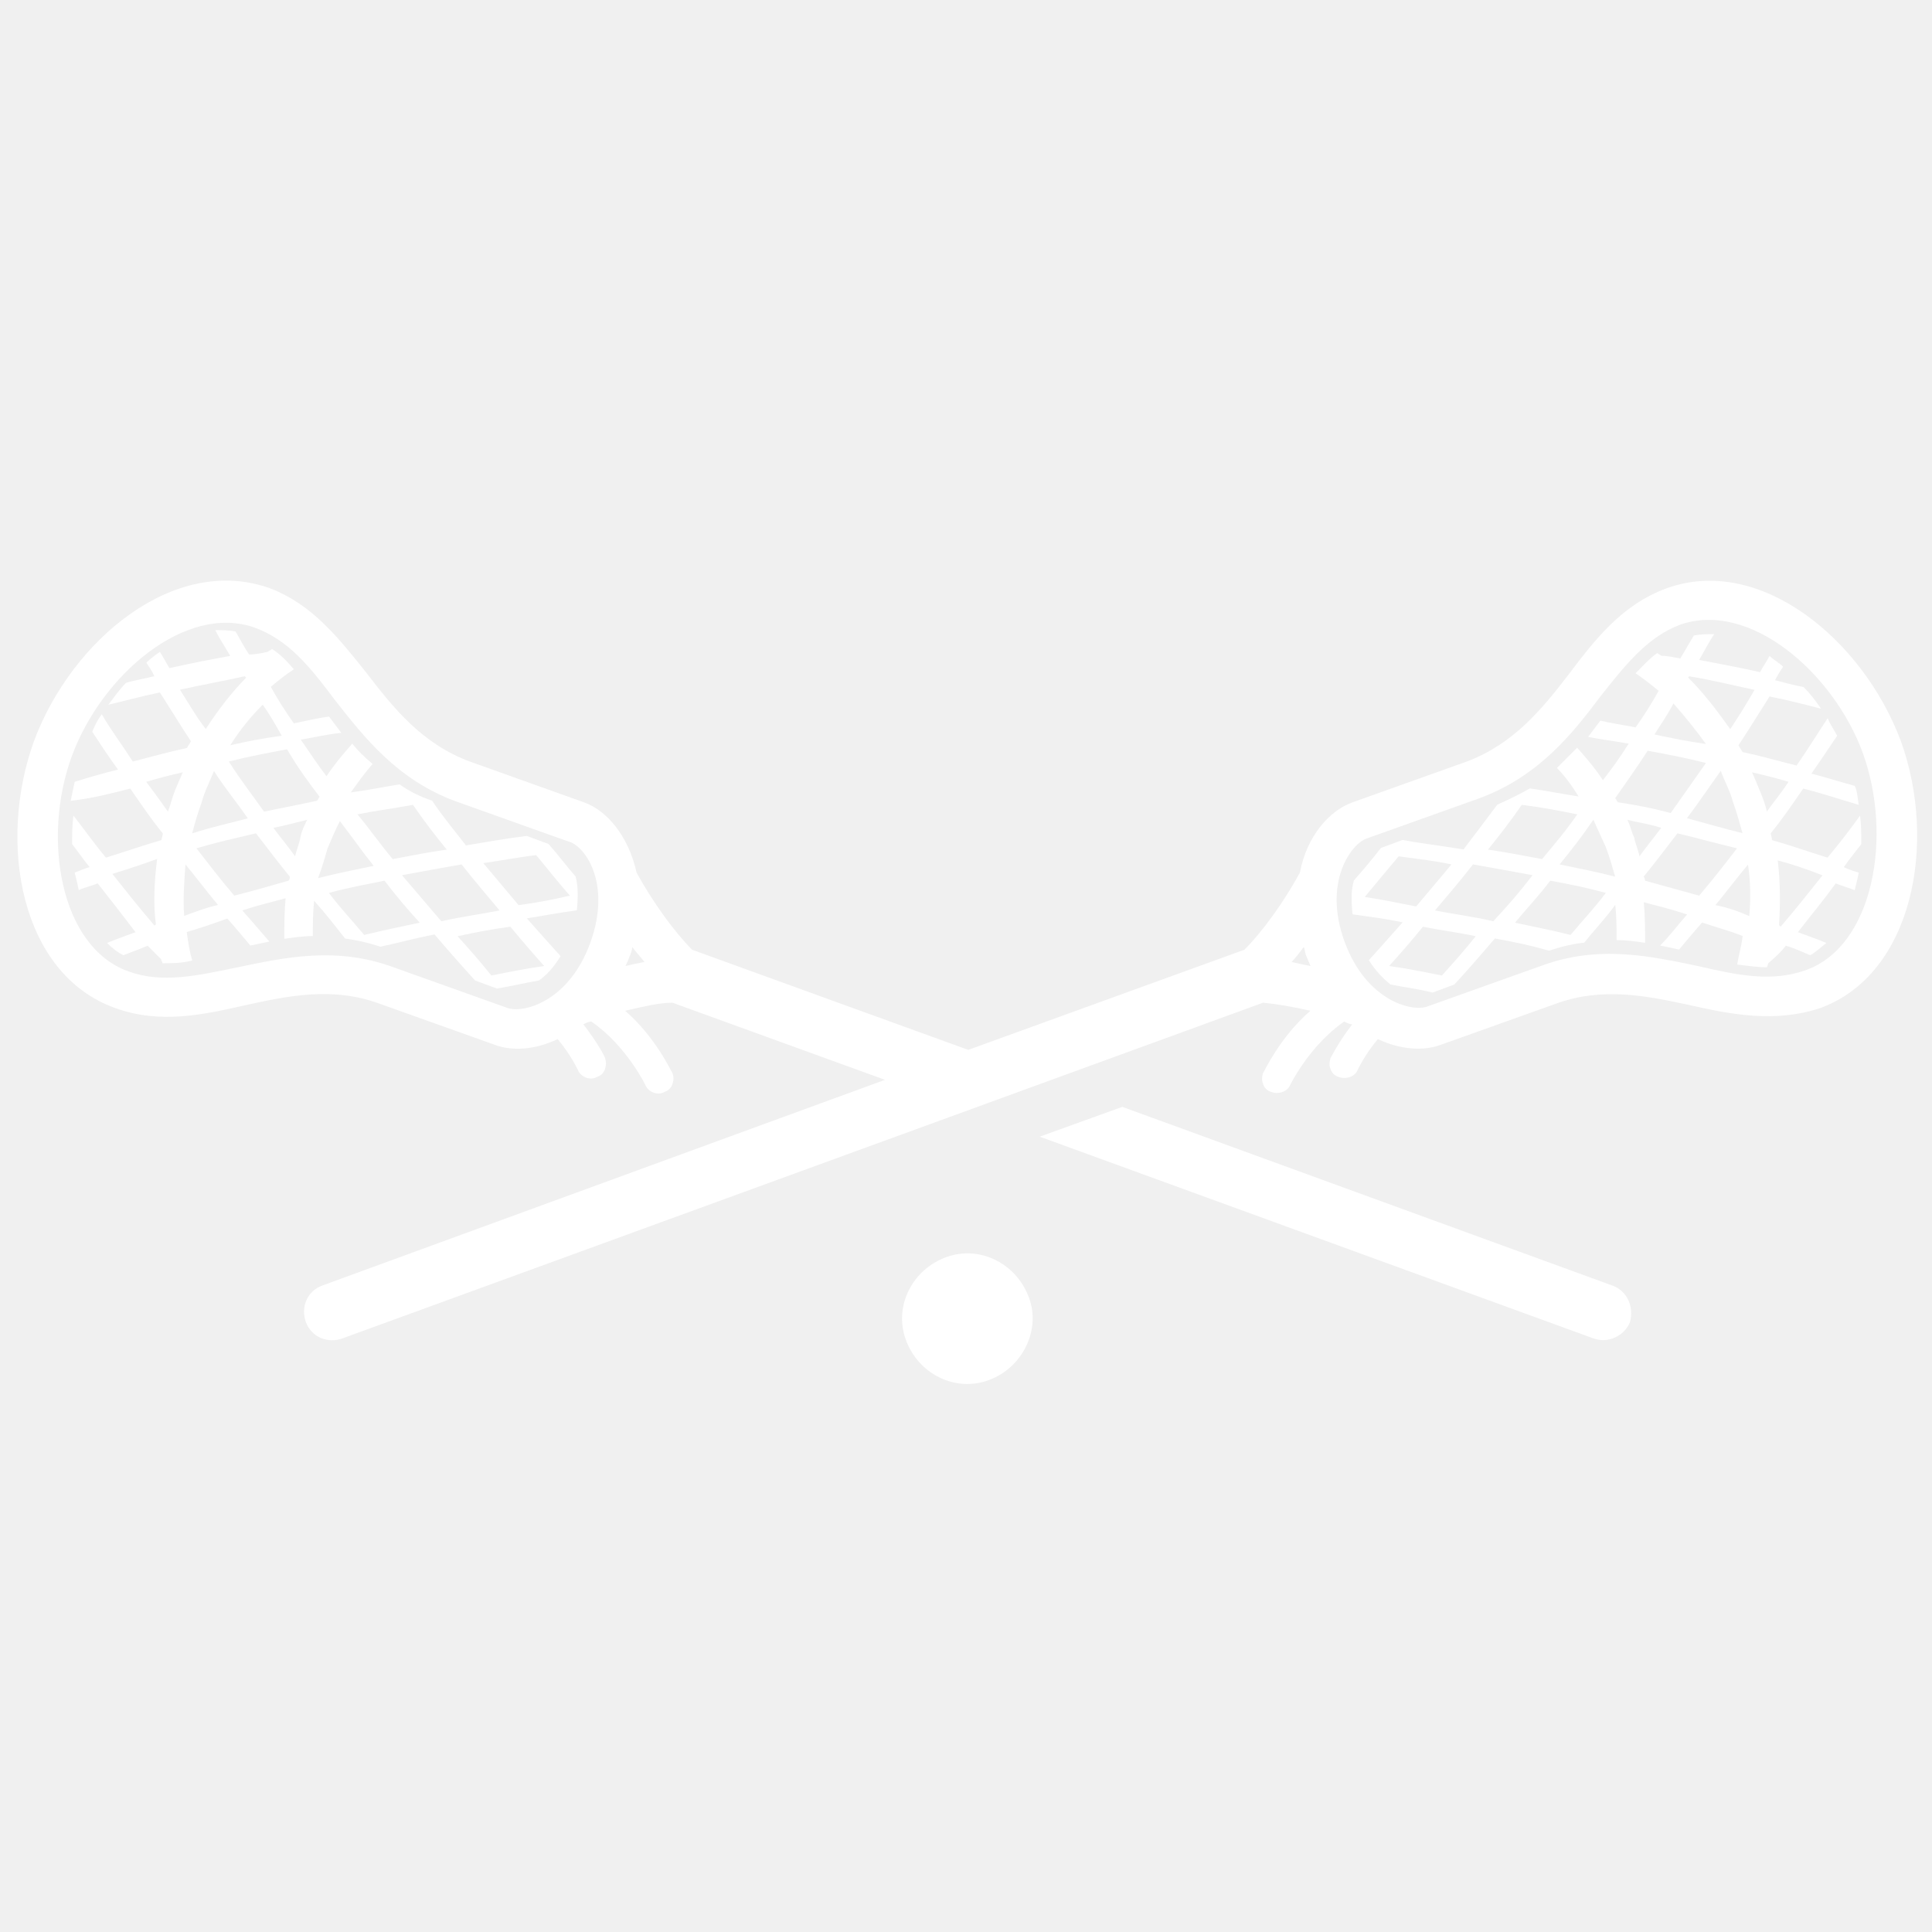
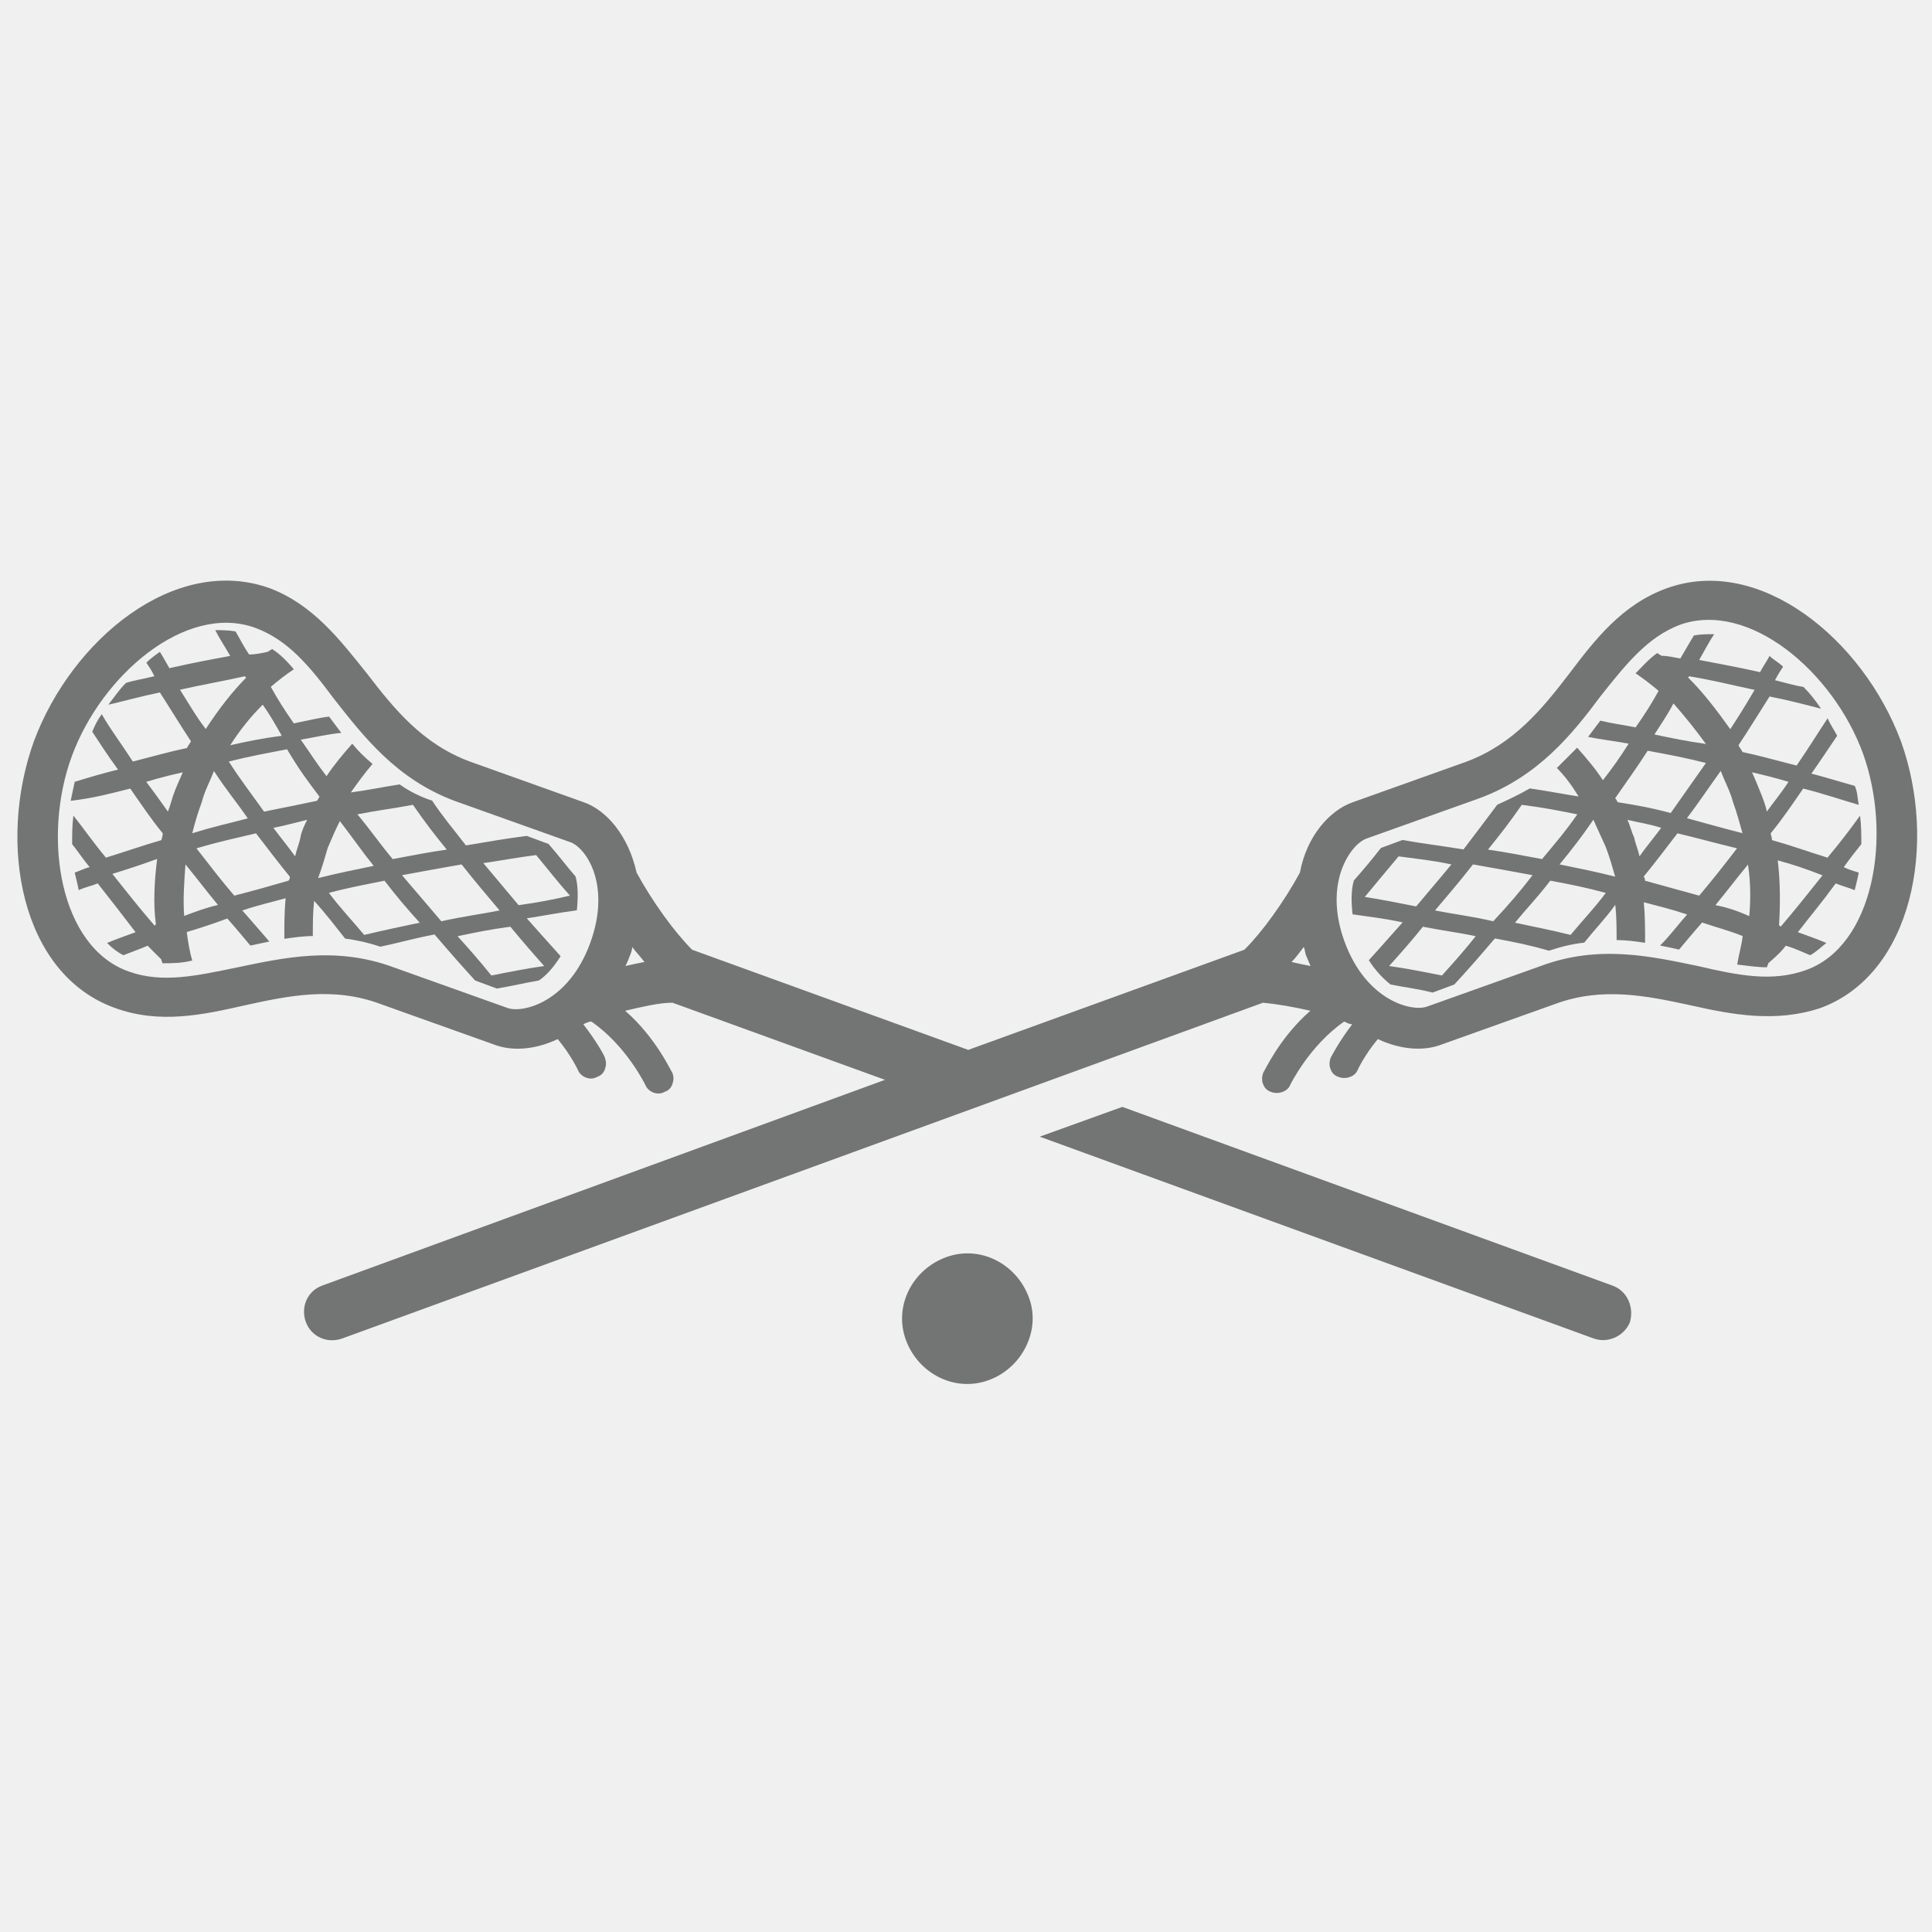
<svg xmlns="http://www.w3.org/2000/svg" version="1.1" id="Isolation_Mode" x="0px" y="0px" viewBox="0 0 1200 1200" enable-background="new 0 0 1200 1200" xml:space="preserve">
  <g>
    <g>
-       <path fill="#FFFFFF" d="M100.1,595.8c0,0.8,0.8,1.7,0.8,2.5c5.9,0,11.8,0,18.5-1.7c-1.7-5.9-2.5-10.9-3.4-17.7    c8.4-2.5,16-5,25.2-8.4c5.9,6.7,10.1,11.8,14.3,16.8c4.2-0.8,7.6-1.7,11.8-2.5c-5.9-6.7-10.1-11.8-16.8-19.3    c10.1-3.4,17.7-5,26.9-7.6c-0.8,8.4-0.8,16.8-0.8,25.2c5.9-0.8,11.8-1.7,17.7-1.7c0-7.6,0-14.3,0.8-21.9    c7.6,8.4,12.6,15.1,19.3,23.5c6.7,0.8,14.3,2.5,21.9,5c11.8-2.5,20.2-5,33.6-7.6c10.1,11.8,16,18.5,25.2,28.6l13.5,5    c10.1-1.7,16.8-3.4,26.1-5c5-3.4,9.3-8.4,13.5-15.1c-7.6-8.4-13.5-15.1-21-23.5c10.9-1.7,19.3-3.4,31.1-5c0.8-8.4,0.8-15.1-0.8-21    c-5.9-6.7-10.1-12.6-16.8-20.2l-13.5-5c-13.5,1.7-22.7,3.4-37.8,5.9c-8.4-10.9-14.3-17.7-21-27.8c-7.6-2.5-14.3-5.9-20.2-10.1    c-10.9,1.7-18.5,3.4-30.3,5c4.2-5.9,8.4-11.8,13.5-17.7c-5-4.2-9.3-8.4-12.6-12.6c-5.9,6.7-10.9,12.6-16,20.2    c-5.9-7.6-10.1-14.3-16-22.7c10.1-1.7,16.8-3.4,25.2-4.2c-2.5-3.4-5-6.7-7.6-10.1c-6.7,0.8-13.5,2.5-21.9,4.2    c-5.9-8.4-10.1-15.1-14.3-22.7c5-4.2,9.3-7.6,14.3-10.9c-4.2-5-8.4-9.3-13.5-12.6c-0.8,0.8-1.7,0.8-2.5,1.7    c-3.4,0.8-7.6,1.7-11.8,1.7c-3.4-5-5.9-10.1-8.4-14.3c-4.2-0.8-8.4-0.8-12.6-0.8c2.5,5,5.9,10.1,9.3,16    c-13.5,2.5-22.7,4.2-37.8,7.6c-2.5-4.2-4.2-7.6-5.9-10.1c-2.5,1.7-5.9,4.2-8.4,6.7c1.7,2.5,3.4,5,5,8.4    c-6.7,1.7-12.6,2.5-17.7,4.2c-4.2,4.2-7.6,9.3-10.9,13.5c10.9-2.5,19.3-5,32-7.6c7.6,11.8,12.6,20.2,19.3,30.3    c-0.8,1.7-1.7,2.5-2.5,4.2c-11.8,2.5-20.2,5-33.6,8.4c-7.6-11.8-13.5-19.3-19.3-29.4c-2.5,3.4-4.2,6.7-5.9,10.9    c5,7.6,9.3,14.3,16,23.5c-10.1,2.5-18.5,5-26.9,7.6c-0.8,4.2-1.7,7.6-2.5,11.8c14.3-1.7,23.5-4.2,37-7.6    c7.6,10.9,12.6,18.5,20.2,27.8c0,1.7-0.8,3.4-0.8,4.2c-11.8,3.4-21,6.7-34.5,10.9c-8.4-10.1-13.5-17.7-20.2-26.1    c-0.8,5.9-0.8,11.8-0.8,17.7c3.4,4.2,6.7,9.3,10.9,14.3c-3.4,0.8-6.7,2.5-9.3,3.4c0.8,3.4,1.7,6.7,2.5,10.9    c3.4-1.7,7.6-2.5,11.8-4.2c9.3,11.8,15.1,19.3,23.5,30.3c-6.7,2.5-11.8,4.2-17.7,6.7c3.4,3.4,6.7,5.9,10.1,7.6    c4.2-1.7,9.3-3.4,15.1-5.9C95,590.7,97.5,593.3,100.1,595.8z M113.5,479.7c-1.7,4.2-3.4,7.6-5,11.8c-1.7,4.2-2.5,8.4-4.2,12.6    c-4.2-5.9-8.4-11.8-13.5-18.5C99.2,483.1,106,481.4,113.5,479.7z M132.9,478.9c7.6,11.8,13.5,18.5,21,29.4    c-12.6,3.4-21,5-34.5,9.3c1.7-6.7,3.4-12.6,5.9-19.3C127,491.5,130.3,485.6,132.9,478.9z M183.3,531.9    c-4.2-5.9-8.4-10.9-13.5-17.7c8.4-1.7,14.3-3.4,21-5c-1.7,3.4-3.4,6.7-4.2,10.9C185.8,524.3,184.2,527.7,183.3,531.9z     M203.5,526.8c2.5-5.9,5-11.8,7.6-16.8c8.4,10.9,13.5,18.5,21,27.8c-11.8,2.5-21,4.2-34.5,7.6    C200.1,538.6,201.8,532.7,203.5,526.8z M127.8,452.8c-5.9-7.6-10.1-15.1-16-24.4c15.1-3.4,25.2-5,40.4-8.4c0,0,0,0.8,0.8,0.8    C143.8,430.1,135.4,441.1,127.8,452.8z M143,462.9c5.9-9.3,12.6-17.7,20.2-25.2c4.2,5.9,7.6,11.8,11.8,19.3    C162.3,458.7,153.9,460.4,143,462.9z M198.5,494.9c-0.8,0.8-0.8,1.7-1.7,2.5c-11.8,2.5-20.2,4.2-32.8,6.7    c-8.4-11.8-14.3-19.3-21.9-31.1c13.5-3.4,22.7-5,36.2-7.6C185.8,478.1,190.9,484.8,198.5,494.9z M277.5,527.7    c-11.8,1.7-20.2,3.4-33.6,5.9c-8.4-10.1-13.5-17.7-21.9-27.8c12.6-2.5,21-3.4,34.5-5.9C264.1,510.9,269.9,518.4,277.5,527.7z     M322.1,562.2c-8.4-10.1-13.5-16-21.9-26.1c11.8-1.7,20.2-3.4,32.8-5c8.4,10.1,13.5,16.8,21,25.2    C343.1,558.8,334.7,560.5,322.1,562.2z M310.3,565.5c-12.6,2.5-21,3.4-36.2,6.7c-9.3-10.9-15.1-17.7-24.4-28.6    c13.5-2.5,22.7-4.2,37-6.7C296,548.7,301.9,555.4,310.3,565.5z M284.2,581.5c11.8-2.5,20.2-4.2,32.8-5.9c8.4,10.1,13.5,16,21,24.4    c-11.8,1.7-20.2,3.4-32.8,5.9C297.7,596.6,291.8,589.9,284.2,581.5z M204.3,554.6c12.6-3.4,21.9-5,34.5-7.6    c8.4,10.9,14.3,17.7,21.9,26.1c-11.8,2.5-20.2,4.2-34.5,7.6C217.8,570.6,211.9,564.7,204.3,554.6z M145.5,556.3    c-9.3-10.9-14.3-17.7-23.5-29.4c14.3-4.2,22.7-5.9,37-9.3c8.4,10.9,13.5,17.7,21,26.9c0,0.8,0,1.7-0.8,2.5    C167.3,550.4,158.9,552.9,145.5,556.3z M114.4,568.9c-0.8-10.1,0-21,0.8-32c7.6,9.3,12.6,16,20.2,25.2    C127.8,563.8,121.1,566.4,114.4,568.9z M95.9,574.8c-10.1-11.8-16-19.3-26.1-32c10.9-3.4,18.5-5.9,27.8-9.3    c-1.7,13.5-2.5,27.8-0.8,40.4C96.7,574.8,95.9,574.8,95.9,574.8z" />
-       <path fill="#FFFFFF" d="M1001.5,798.5l-304.4-111L645.8,706l343.9,125.3c9.3,3.4,19.3-1.7,22.7-10.1    C1015,811.9,1010.8,801.8,1001.5,798.5z" />
+       <path fill="#737474" d="M100.1,595.8c0,0.8,0.8,1.7,0.8,2.5c5.9,0,11.8,0,18.5-1.7c-1.7-5.9-2.5-10.9-3.4-17.7    c8.4-2.5,16-5,25.2-8.4c5.9,6.7,10.1,11.8,14.3,16.8c4.2-0.8,7.6-1.7,11.8-2.5c-5.9-6.7-10.1-11.8-16.8-19.3    c10.1-3.4,17.7-5,26.9-7.6c-0.8,8.4-0.8,16.8-0.8,25.2c5.9-0.8,11.8-1.7,17.7-1.7c0-7.6,0-14.3,0.8-21.9    c7.6,8.4,12.6,15.1,19.3,23.5c6.7,0.8,14.3,2.5,21.9,5c11.8-2.5,20.2-5,33.6-7.6c10.1,11.8,16,18.5,25.2,28.6l13.5,5    c10.1-1.7,16.8-3.4,26.1-5c5-3.4,9.3-8.4,13.5-15.1c-7.6-8.4-13.5-15.1-21-23.5c10.9-1.7,19.3-3.4,31.1-5c0.8-8.4,0.8-15.1-0.8-21    c-5.9-6.7-10.1-12.6-16.8-20.2l-13.5-5c-13.5,1.7-22.7,3.4-37.8,5.9c-8.4-10.9-14.3-17.7-21-27.8c-7.6-2.5-14.3-5.9-20.2-10.1    c-10.9,1.7-18.5,3.4-30.3,5c4.2-5.9,8.4-11.8,13.5-17.7c-5-4.2-9.3-8.4-12.6-12.6c-5.9,6.7-10.9,12.6-16,20.2    c-5.9-7.6-10.1-14.3-16-22.7c10.1-1.7,16.8-3.4,25.2-4.2c-2.5-3.4-5-6.7-7.6-10.1c-6.7,0.8-13.5,2.5-21.9,4.2    c-5.9-8.4-10.1-15.1-14.3-22.7c5-4.2,9.3-7.6,14.3-10.9c-4.2-5-8.4-9.3-13.5-12.6c-0.8,0.8-1.7,0.8-2.5,1.7    c-3.4,0.8-7.6,1.7-11.8,1.7c-3.4-5-5.9-10.1-8.4-14.3c-4.2-0.8-8.4-0.8-12.6-0.8c2.5,5,5.9,10.1,9.3,16    c-13.5,2.5-22.7,4.2-37.8,7.6c-2.5-4.2-4.2-7.6-5.9-10.1c-2.5,1.7-5.9,4.2-8.4,6.7c1.7,2.5,3.4,5,5,8.4    c-6.7,1.7-12.6,2.5-17.7,4.2c-4.2,4.2-7.6,9.3-10.9,13.5c10.9-2.5,19.3-5,32-7.6c7.6,11.8,12.6,20.2,19.3,30.3    c-0.8,1.7-1.7,2.5-2.5,4.2c-11.8,2.5-20.2,5-33.6,8.4c-7.6-11.8-13.5-19.3-19.3-29.4c-2.5,3.4-4.2,6.7-5.9,10.9    c5,7.6,9.3,14.3,16,23.5c-10.1,2.5-18.5,5-26.9,7.6c-0.8,4.2-1.7,7.6-2.5,11.8c14.3-1.7,23.5-4.2,37-7.6    c7.6,10.9,12.6,18.5,20.2,27.8c0,1.7-0.8,3.4-0.8,4.2c-11.8,3.4-21,6.7-34.5,10.9c-8.4-10.1-13.5-17.7-20.2-26.1    c-0.8,5.9-0.8,11.8-0.8,17.7c3.4,4.2,6.7,9.3,10.9,14.3c-3.4,0.8-6.7,2.5-9.3,3.4c0.8,3.4,1.7,6.7,2.5,10.9    c3.4-1.7,7.6-2.5,11.8-4.2c9.3,11.8,15.1,19.3,23.5,30.3c-6.7,2.5-11.8,4.2-17.7,6.7c3.4,3.4,6.7,5.9,10.1,7.6    c4.2-1.7,9.3-3.4,15.1-5.9C95,590.7,97.5,593.3,100.1,595.8z M113.5,479.7c-1.7,4.2-3.4,7.6-5,11.8c-1.7,4.2-2.5,8.4-4.2,12.6    c-4.2-5.9-8.4-11.8-13.5-18.5C99.2,483.1,106,481.4,113.5,479.7z M132.9,478.9c7.6,11.8,13.5,18.5,21,29.4    c-12.6,3.4-21,5-34.5,9.3c1.7-6.7,3.4-12.6,5.9-19.3C127,491.5,130.3,485.6,132.9,478.9z M183.3,531.9    c-4.2-5.9-8.4-10.9-13.5-17.7c8.4-1.7,14.3-3.4,21-5c-1.7,3.4-3.4,6.7-4.2,10.9C185.8,524.3,184.2,527.7,183.3,531.9z     M203.5,526.8c2.5-5.9,5-11.8,7.6-16.8c8.4,10.9,13.5,18.5,21,27.8c-11.8,2.5-21,4.2-34.5,7.6    C200.1,538.6,201.8,532.7,203.5,526.8z M127.8,452.8c-5.9-7.6-10.1-15.1-16-24.4c15.1-3.4,25.2-5,40.4-8.4c0,0,0,0.8,0.8,0.8    C143.8,430.1,135.4,441.1,127.8,452.8z M143,462.9c5.9-9.3,12.6-17.7,20.2-25.2c4.2,5.9,7.6,11.8,11.8,19.3    C162.3,458.7,153.9,460.4,143,462.9z M198.5,494.9c-0.8,0.8-0.8,1.7-1.7,2.5c-11.8,2.5-20.2,4.2-32.8,6.7    c-8.4-11.8-14.3-19.3-21.9-31.1c13.5-3.4,22.7-5,36.2-7.6C185.8,478.1,190.9,484.8,198.5,494.9z M277.5,527.7    c-11.8,1.7-20.2,3.4-33.6,5.9c-8.4-10.1-13.5-17.7-21.9-27.8c12.6-2.5,21-3.4,34.5-5.9C264.1,510.9,269.9,518.4,277.5,527.7z     M322.1,562.2c-8.4-10.1-13.5-16-21.9-26.1c11.8-1.7,20.2-3.4,32.8-5c8.4,10.1,13.5,16.8,21,25.2    C343.1,558.8,334.7,560.5,322.1,562.2z M310.3,565.5c-12.6,2.5-21,3.4-36.2,6.7c-9.3-10.9-15.1-17.7-24.4-28.6    c13.5-2.5,22.7-4.2,37-6.7C296,548.7,301.9,555.4,310.3,565.5z M284.2,581.5c11.8-2.5,20.2-4.2,32.8-5.9c8.4,10.1,13.5,16,21,24.4    c-11.8,1.7-20.2,3.4-32.8,5.9C297.7,596.6,291.8,589.9,284.2,581.5z M204.3,554.6c12.6-3.4,21.9-5,34.5-7.6    c8.4,10.9,14.3,17.7,21.9,26.1c-11.8,2.5-20.2,4.2-34.5,7.6C217.8,570.6,211.9,564.7,204.3,554.6z M145.5,556.3    c-9.3-10.9-14.3-17.7-23.5-29.4c14.3-4.2,22.7-5.9,37-9.3c8.4,10.9,13.5,17.7,21,26.9c0,0.8,0,1.7-0.8,2.5    C167.3,550.4,158.9,552.9,145.5,556.3z M114.4,568.9c-0.8-10.1,0-21,0.8-32c7.6,9.3,12.6,16,20.2,25.2    C127.8,563.8,121.1,566.4,114.4,568.9z M95.9,574.8c-10.1-11.8-16-19.3-26.1-32c10.9-3.4,18.5-5.9,27.8-9.3    c-1.7,13.5-2.5,27.8-0.8,40.4C96.7,574.8,95.9,574.8,95.9,574.8z" />
+       <path fill="#737474" d="M1001.5,798.5l-304.4-111L645.8,706l343.9,125.3c9.3,3.4,19.3-1.7,22.7-10.1    C1015,811.9,1010.8,801.8,1001.5,798.5z" />
    </g>
    <g>
-       <path fill="#FFFFFF" d="M1109.2,587.4c5.9,1.7,10.9,4.2,15.1,5.9c3.4-1.7,6.7-5,10.1-7.6c-5.9-2.5-10.9-4.2-17.7-6.7    c8.4-10.9,14.3-17.7,23.5-30.3c4.2,1.7,7.6,2.5,11.8,4.2c0.8-3.4,1.7-6.7,2.5-10.9c-2.5-0.8-5.9-1.7-9.3-3.4    c4.2-5.9,7.6-10.1,10.9-14.3c0-5.9,0-11.8-0.8-17.7c-6.7,9.3-11.8,16-20.2,26.1c-13.5-4.2-22.7-7.6-34.5-10.9    c0-1.7-0.8-3.4-0.8-4.2c7.6-9.3,12.6-16.8,20.2-27.8c13.5,3.4,22.7,6.7,34.5,10.1c-0.8-4.2-0.8-8.4-2.5-11.8    c-9.3-2.5-16.8-5-26.9-7.6c5.9-8.4,10.9-16,16-23.5c-1.7-3.4-4.2-6.7-5.9-10.9c-6.7,10.1-11.8,18.5-19.3,29.4    c-13.5-3.4-21.9-5.9-33.6-8.4c-0.8-1.7-1.7-2.5-2.5-4.2c6.7-10.1,11.8-18.5,19.3-30.3c12.6,2.5,21.9,5,32,7.6    c-3.4-5-6.7-9.3-10.9-13.5c-5-0.8-10.9-2.5-17.7-4.2c1.7-3.4,3.4-5.9,5-8.4c-2.5-2.5-5.9-4.2-8.4-6.7c-1.7,3.4-4.2,6.7-5.9,10.1    c-15.1-3.4-24.4-5-37.8-7.6c3.4-5.9,5.9-10.9,9.3-16c-4.2,0-8.4,0-12.6,0.8c-2.5,4.2-5,8.4-8.4,14.3c-4.2-0.8-8.4-1.7-11.8-1.7    c-0.8-0.8-1.7-0.8-2.5-1.7c-5,3.4-9.3,8.4-13.5,12.6c5,3.4,9.3,6.7,14.3,10.9c-4.2,7.6-8.4,14.3-14.3,22.7    c-8.4-1.7-15.1-2.5-21.9-4.2c-2.5,3.4-5,6.7-7.6,10.1c8.4,1.7,16,2.5,25.2,4.2c-5.9,9.3-10.1,15.1-16,22.7    c-5-7.6-10.1-13.5-16-20.2c-4.2,4.2-8.4,8.4-12.6,12.6c5,5,9.3,10.9,13.5,17.7c-10.9-1.7-19.3-3.4-30.3-5    c-5.9,3.4-12.6,6.7-20.2,10.1c-7.6,10.1-12.6,16.8-21,27.8c-15.1-2.5-24.4-3.4-37.8-5.9l-13.5,5c-5.9,7.6-10.9,13.5-16.8,20.2    c-1.7,5.9-1.7,12.6-0.8,21c11.8,1.7,19.3,2.5,31.1,5c-7.6,8.4-12.6,14.3-21,23.5c4.2,6.7,9.3,11.8,13.5,15.1    c8.4,1.7,16,2.5,26.1,5l13.5-5c9.3-10.1,15.1-16.8,25.2-28.6c13.5,2.5,21.9,4.2,33.6,7.6c7.6-2.5,14.3-4.2,21.9-5    c6.7-8.4,12.6-14.3,19.3-23.5c0.8,7.6,0.8,15.1,0.8,21.9c5.9,0,11.8,0.8,17.7,1.7c0-8.4,0-16.8-0.8-25.2    c9.3,2.5,16.8,4.2,26.9,7.6c-6.7,7.6-10.9,13.5-16.8,19.3c4.2,0.8,8.4,1.7,11.8,2.5c4.2-5,8.4-10.1,14.3-16.8    c10.1,3.4,16.8,5,25.2,8.4c-0.8,6.7-2.5,11.8-3.4,17.7c6.7,0.8,12.6,1.7,18.5,1.7c0-0.8,0.8-1.7,0.8-2.5    C1104.1,593.3,1106.7,590.7,1109.2,587.4z M1110.9,485.6c-5,7.6-9.3,12.6-13.5,18.5c-0.8-4.2-2.5-8.4-4.2-12.6    c-1.7-4.2-3.4-8.4-5-11.8C1095.7,481.4,1102.5,483.1,1110.9,485.6z M1076.4,498.2c2.5,6.7,4.2,13.5,5.9,19.3    c-13.5-3.4-21.9-5.9-34.5-9.3c7.6-10.1,12.6-17.7,21-29.4C1071.3,485.6,1074.7,491.5,1076.4,498.2z M1015,520.1    c-1.7-3.4-2.5-7.6-4.2-10.9c6.7,1.7,13.5,2.5,21,5c-5,6.7-9.3,11.8-13.5,17.7C1017.5,527.7,1015.8,524.3,1015,520.1z     M1003.2,544.5c-13.5-3.4-21.9-5-34.5-7.6c7.6-9.3,13.5-16.8,21-27.8c2.5,5.9,5,10.9,7.6,16.8    C999.9,532.7,1001.5,538.6,1003.2,544.5z M1048.6,420.9c0,0,0-0.8,0.8-0.8c15.1,2.5,24.4,5,40.4,8.4    c-5.9,10.1-10.1,16.8-15.1,24.4C1066.3,441.1,1057.9,430.1,1048.6,420.9z M1027.6,456.2c4.2-6.7,8.4-12.6,11.8-19.3    c6.7,7.6,13.5,16,20.2,25.2C1047.8,460.4,1039.4,458.7,1027.6,456.2z M1023.4,466.3c13.5,2.5,22.7,4.2,36.2,7.6    c-8.4,11.8-13.5,19.3-21.9,31.1c-12.6-3.4-21.9-5-32.8-6.7c-0.8-0.8-0.8-1.7-1.7-2.5C1010.8,484.8,1015.8,478.1,1023.4,466.3z     M945.2,499.9c13.5,1.7,21.9,3.4,34.5,5.9c-7.6,10.9-13.5,17.7-21.9,27.8c-13.5-2.5-21.9-4.2-33.6-5.9    C931.7,518.4,937.6,510.9,945.2,499.9z M847.7,557.1c7.6-9.3,12.6-15.1,21-25.2c12.6,1.7,21,2.5,32.8,5    c-7.6,9.3-13.5,16-21.9,26.1C867,560.5,858.6,558.8,847.7,557.1z M914.9,536.9c14.3,2.5,23.5,4.2,37,6.7    c-8.4,10.9-14.3,17.7-24.4,28.6c-15.1-3.4-23.5-4.2-36.2-6.7C899.8,555.4,905.7,548.7,914.9,536.9z M895.6,605.9    c-12.6-2.5-21-4.2-32.8-5.9c7.6-8.4,13.5-15.1,21-24.4c12.6,2.5,21,3.4,32.8,5.9C909.9,589.9,904,596.6,895.6,605.9z M975.5,580.7    c-13.5-3.4-22.7-5-34.5-7.6c7.6-9.3,13.5-15.1,21.9-26.1c13.5,2.5,21.9,4.2,34.5,7.6C989.8,564.7,983.9,570.6,975.5,580.7z     M1021.7,547c0-0.8,0-1.7-0.8-2.5c7.6-9.3,12.6-16,21-26.9c14.3,3.4,22.7,5.9,37,9.3c-8.4,10.9-14.3,18.5-23.5,29.4    C1042.7,552.9,1034.3,550.4,1021.7,547z M1065.5,562.2c7.6-9.3,12.6-16,20.2-25.2c1.7,10.9,1.7,21.9,0.8,32    C1080.6,566.4,1073.9,563.8,1065.5,562.2z M1105,574.8c0.8-13.5,0.8-26.9-0.8-40.4c9.3,2.5,16.8,5,27.8,9.3    c-10.1,12.6-16,20.2-26.1,32C1105.8,574.8,1105,574.8,1105,574.8z" />
-       <path fill="#FFFFFF" d="M1180.7,460.4c-23.5-63.1-87.5-116-145.5-95c-27.8,10.1-44.6,32-60.5,53c-16.8,21.9-34.5,43.7-63.9,54.7    l-70.6,25.2c-14.3,5-28.6,21-32.8,43.7c-10.1,18.5-23.5,37-34.5,47.9l-171.5,62.2l-171.5-62.2c-10.9-10.9-24.4-29.4-34.5-47.9    c-5-22.7-18.5-38.7-32.8-43.7L291.8,473c-29.4-10.9-47.1-32.8-63.9-54.7c-16.8-21-33.6-42.9-60.5-53c-58.9-21-122.8,32-146.3,95    C-1.7,523.5,12.6,605,71.5,626.1c27.8,10.1,54.7,4.2,80.7-1.7c26.9-5.9,54.7-11.8,84.1-0.8l70.6,25.2c10.9,4.2,25.2,3.4,39.5-3.4    c8.4,10.1,12.6,19.3,12.6,19.3c1.7,4.2,7.6,6.7,11.8,4.2c2.5-0.8,4.2-2.5,5-5s0.8-4.2,0-6.7c0-0.8-5-10.1-13.5-21    c1.7-0.8,3.4-1.7,5-1.7c21.9,15.1,33.6,39.5,33.6,39.5c1.7,4.2,7.6,6.7,11.8,4.2c2.5-0.8,4.2-2.5,5-5s0.8-4.2,0-6.7    c-0.8-0.8-10.1-21.9-29.4-38.7c10.9-2.5,21-5,29.4-5l132,47.9L200.1,798.5c-9.3,3.4-13.5,13.5-10.1,22.7s13.5,13.5,22.7,10.1    l571.8-208.5c8.4,0.8,18.5,2.5,29.4,5c-19.3,16.8-28.6,37.8-29.4,38.7c-0.8,2.5-0.8,5,0,6.7c0.8,2.5,2.5,4.2,5,5    c4.2,1.7,10.1,0,11.8-4.2c0,0,11.8-24.4,33.6-39.5c1.7,0.8,3.4,1.7,5,1.7c-8.4,10.9-13.5,21-13.5,21c-0.8,2.5-0.8,5,0,6.7    c0.8,2.5,2.5,4.2,5,5c4.2,1.7,10.1,0,11.8-4.2c0,0,4.2-9.3,12.6-19.3c14.3,6.7,28.6,7.6,39.5,3.4l70.6-25.2    c29.4-10.9,57.2-5,84.1,0.8c26.1,5.9,53,10.9,80.7,1.7C1188.2,605,1203.4,523.5,1180.7,460.4z M366.6,585.7    c-13.5,37-42,43.7-51.3,40.4l-70.6-25.2c-36.2-13.5-69-5.9-97.5,0c-24.4,5-46.3,10.1-67.3,2.5C37,588.2,26.1,520.1,44.6,469.7    s70.6-95,113.5-79.9c21,7.6,34.5,24.4,49.6,44.6c18.5,23.5,38.7,49.6,74.8,63.1l70.6,25.2C363.3,525.2,380.1,548.7,366.6,585.7z     M388.5,600c0.8-1.7,1.7-3.4,2.5-5.9c0.8-1.7,1.7-4.2,1.7-5.9c2.5,3.4,5,5.9,7.6,9.3C396.1,598.3,391.9,599.2,388.5,600z     M802.2,597.5c2.5-2.5,5-5.9,7.6-9.3c0.8,1.7,0.8,4.2,1.7,5.9c0.8,1.7,1.7,4.2,2.5,5.9C809.8,599.2,805.6,598.3,802.2,597.5z     M1121.8,602.5c-21,7.6-42,3.4-67.3-2.5c-28.6-5.9-61.4-13.5-97.5,0l-70.6,25.2c-9.3,3.4-37.8-3.4-51.3-40.4    c-13.5-37,4.2-60.5,13.5-63.9l70.6-25.2c36.2-13.5,57.2-39.5,74.8-63.1c16-20.2,29.4-37,49.6-44.6c42.9-15.1,95,29.4,113.5,79.9    C1175.6,519.3,1163.8,587.4,1121.8,602.5z" />
+       <path fill="#737474" d="M1109.2,587.4c5.9,1.7,10.9,4.2,15.1,5.9c3.4-1.7,6.7-5,10.1-7.6c-5.9-2.5-10.9-4.2-17.7-6.7    c8.4-10.9,14.3-17.7,23.5-30.3c4.2,1.7,7.6,2.5,11.8,4.2c0.8-3.4,1.7-6.7,2.5-10.9c-2.5-0.8-5.9-1.7-9.3-3.4    c4.2-5.9,7.6-10.1,10.9-14.3c0-5.9,0-11.8-0.8-17.7c-6.7,9.3-11.8,16-20.2,26.1c-13.5-4.2-22.7-7.6-34.5-10.9    c0-1.7-0.8-3.4-0.8-4.2c7.6-9.3,12.6-16.8,20.2-27.8c13.5,3.4,22.7,6.7,34.5,10.1c-0.8-4.2-0.8-8.4-2.5-11.8    c-9.3-2.5-16.8-5-26.9-7.6c5.9-8.4,10.9-16,16-23.5c-1.7-3.4-4.2-6.7-5.9-10.9c-6.7,10.1-11.8,18.5-19.3,29.4    c-13.5-3.4-21.9-5.9-33.6-8.4c-0.8-1.7-1.7-2.5-2.5-4.2c6.7-10.1,11.8-18.5,19.3-30.3c12.6,2.5,21.9,5,32,7.6    c-3.4-5-6.7-9.3-10.9-13.5c-5-0.8-10.9-2.5-17.7-4.2c1.7-3.4,3.4-5.9,5-8.4c-2.5-2.5-5.9-4.2-8.4-6.7c-1.7,3.4-4.2,6.7-5.9,10.1    c-15.1-3.4-24.4-5-37.8-7.6c3.4-5.9,5.9-10.9,9.3-16c-4.2,0-8.4,0-12.6,0.8c-2.5,4.2-5,8.4-8.4,14.3c-4.2-0.8-8.4-1.7-11.8-1.7    c-0.8-0.8-1.7-0.8-2.5-1.7c-5,3.4-9.3,8.4-13.5,12.6c5,3.4,9.3,6.7,14.3,10.9c-4.2,7.6-8.4,14.3-14.3,22.7    c-8.4-1.7-15.1-2.5-21.9-4.2c-2.5,3.4-5,6.7-7.6,10.1c8.4,1.7,16,2.5,25.2,4.2c-5.9,9.3-10.1,15.1-16,22.7    c-5-7.6-10.1-13.5-16-20.2c-4.2,4.2-8.4,8.4-12.6,12.6c5,5,9.3,10.9,13.5,17.7c-10.9-1.7-19.3-3.4-30.3-5    c-5.9,3.4-12.6,6.7-20.2,10.1c-7.6,10.1-12.6,16.8-21,27.8c-15.1-2.5-24.4-3.4-37.8-5.9l-13.5,5c-5.9,7.6-10.9,13.5-16.8,20.2    c-1.7,5.9-1.7,12.6-0.8,21c11.8,1.7,19.3,2.5,31.1,5c-7.6,8.4-12.6,14.3-21,23.5c4.2,6.7,9.3,11.8,13.5,15.1    c8.4,1.7,16,2.5,26.1,5l13.5-5c9.3-10.1,15.1-16.8,25.2-28.6c13.5,2.5,21.9,4.2,33.6,7.6c7.6-2.5,14.3-4.2,21.9-5    c6.7-8.4,12.6-14.3,19.3-23.5c0.8,7.6,0.8,15.1,0.8,21.9c5.9,0,11.8,0.8,17.7,1.7c0-8.4,0-16.8-0.8-25.2    c9.3,2.5,16.8,4.2,26.9,7.6c-6.7,7.6-10.9,13.5-16.8,19.3c4.2,0.8,8.4,1.7,11.8,2.5c4.2-5,8.4-10.1,14.3-16.8    c10.1,3.4,16.8,5,25.2,8.4c-0.8,6.7-2.5,11.8-3.4,17.7c6.7,0.8,12.6,1.7,18.5,1.7c0-0.8,0.8-1.7,0.8-2.5    C1104.1,593.3,1106.7,590.7,1109.2,587.4z M1110.9,485.6c-5,7.6-9.3,12.6-13.5,18.5c-0.8-4.2-2.5-8.4-4.2-12.6    c-1.7-4.2-3.4-8.4-5-11.8C1095.7,481.4,1102.5,483.1,1110.9,485.6z M1076.4,498.2c2.5,6.7,4.2,13.5,5.9,19.3    c-13.5-3.4-21.9-5.9-34.5-9.3c7.6-10.1,12.6-17.7,21-29.4C1071.3,485.6,1074.7,491.5,1076.4,498.2z M1015,520.1    c-1.7-3.4-2.5-7.6-4.2-10.9c6.7,1.7,13.5,2.5,21,5c-5,6.7-9.3,11.8-13.5,17.7C1017.5,527.7,1015.8,524.3,1015,520.1z     M1003.2,544.5c-13.5-3.4-21.9-5-34.5-7.6c7.6-9.3,13.5-16.8,21-27.8c2.5,5.9,5,10.9,7.6,16.8    C999.9,532.7,1001.5,538.6,1003.2,544.5z M1048.6,420.9c0,0,0-0.8,0.8-0.8c15.1,2.5,24.4,5,40.4,8.4    c-5.9,10.1-10.1,16.8-15.1,24.4C1066.3,441.1,1057.9,430.1,1048.6,420.9z M1027.6,456.2c4.2-6.7,8.4-12.6,11.8-19.3    c6.7,7.6,13.5,16,20.2,25.2C1047.8,460.4,1039.4,458.7,1027.6,456.2z M1023.4,466.3c13.5,2.5,22.7,4.2,36.2,7.6    c-8.4,11.8-13.5,19.3-21.9,31.1c-12.6-3.4-21.9-5-32.8-6.7c-0.8-0.8-0.8-1.7-1.7-2.5C1010.8,484.8,1015.8,478.1,1023.4,466.3z     M945.2,499.9c13.5,1.7,21.9,3.4,34.5,5.9c-7.6,10.9-13.5,17.7-21.9,27.8c-13.5-2.5-21.9-4.2-33.6-5.9    C931.7,518.4,937.6,510.9,945.2,499.9z M847.7,557.1c7.6-9.3,12.6-15.1,21-25.2c12.6,1.7,21,2.5,32.8,5    c-7.6,9.3-13.5,16-21.9,26.1C867,560.5,858.6,558.8,847.7,557.1z M914.9,536.9c14.3,2.5,23.5,4.2,37,6.7    c-8.4,10.9-14.3,17.7-24.4,28.6c-15.1-3.4-23.5-4.2-36.2-6.7C899.8,555.4,905.7,548.7,914.9,536.9z M895.6,605.9    c-12.6-2.5-21-4.2-32.8-5.9c7.6-8.4,13.5-15.1,21-24.4c12.6,2.5,21,3.4,32.8,5.9C909.9,589.9,904,596.6,895.6,605.9z M975.5,580.7    c-13.5-3.4-22.7-5-34.5-7.6c7.6-9.3,13.5-15.1,21.9-26.1c13.5,2.5,21.9,4.2,34.5,7.6C989.8,564.7,983.9,570.6,975.5,580.7z     M1021.7,547c0-0.8,0-1.7-0.8-2.5c7.6-9.3,12.6-16,21-26.9c14.3,3.4,22.7,5.9,37,9.3c-8.4,10.9-14.3,18.5-23.5,29.4    C1042.7,552.9,1034.3,550.4,1021.7,547z M1065.5,562.2c7.6-9.3,12.6-16,20.2-25.2c1.7,10.9,1.7,21.9,0.8,32    C1080.6,566.4,1073.9,563.8,1065.5,562.2z M1105,574.8c0.8-13.5,0.8-26.9-0.8-40.4c9.3,2.5,16.8,5,27.8,9.3    c-10.1,12.6-16,20.2-26.1,32C1105.8,574.8,1105,574.8,1105,574.8z" />
+       <path fill="#737474" d="M1180.7,460.4c-23.5-63.1-87.5-116-145.5-95c-27.8,10.1-44.6,32-60.5,53c-16.8,21.9-34.5,43.7-63.9,54.7    l-70.6,25.2c-14.3,5-28.6,21-32.8,43.7c-10.1,18.5-23.5,37-34.5,47.9l-171.5,62.2l-171.5-62.2c-10.9-10.9-24.4-29.4-34.5-47.9    c-5-22.7-18.5-38.7-32.8-43.7L291.8,473c-29.4-10.9-47.1-32.8-63.9-54.7c-16.8-21-33.6-42.9-60.5-53c-58.9-21-122.8,32-146.3,95    C-1.7,523.5,12.6,605,71.5,626.1c27.8,10.1,54.7,4.2,80.7-1.7c26.9-5.9,54.7-11.8,84.1-0.8l70.6,25.2c10.9,4.2,25.2,3.4,39.5-3.4    c8.4,10.1,12.6,19.3,12.6,19.3c1.7,4.2,7.6,6.7,11.8,4.2c2.5-0.8,4.2-2.5,5-5s0.8-4.2,0-6.7c0-0.8-5-10.1-13.5-21    c1.7-0.8,3.4-1.7,5-1.7c21.9,15.1,33.6,39.5,33.6,39.5c1.7,4.2,7.6,6.7,11.8,4.2c2.5-0.8,4.2-2.5,5-5s0.8-4.2,0-6.7    c-0.8-0.8-10.1-21.9-29.4-38.7c10.9-2.5,21-5,29.4-5l132,47.9L200.1,798.5c-9.3,3.4-13.5,13.5-10.1,22.7s13.5,13.5,22.7,10.1    l571.8-208.5c8.4,0.8,18.5,2.5,29.4,5c-19.3,16.8-28.6,37.8-29.4,38.7c-0.8,2.5-0.8,5,0,6.7c0.8,2.5,2.5,4.2,5,5    c4.2,1.7,10.1,0,11.8-4.2c0,0,11.8-24.4,33.6-39.5c1.7,0.8,3.4,1.7,5,1.7c-8.4,10.9-13.5,21-13.5,21c-0.8,2.5-0.8,5,0,6.7    c0.8,2.5,2.5,4.2,5,5c4.2,1.7,10.1,0,11.8-4.2c0,0,4.2-9.3,12.6-19.3c14.3,6.7,28.6,7.6,39.5,3.4l70.6-25.2    c29.4-10.9,57.2-5,84.1,0.8c26.1,5.9,53,10.9,80.7,1.7C1188.2,605,1203.4,523.5,1180.7,460.4z M366.6,585.7    c-13.5,37-42,43.7-51.3,40.4l-70.6-25.2c-36.2-13.5-69-5.9-97.5,0c-24.4,5-46.3,10.1-67.3,2.5C37,588.2,26.1,520.1,44.6,469.7    s70.6-95,113.5-79.9c21,7.6,34.5,24.4,49.6,44.6c18.5,23.5,38.7,49.6,74.8,63.1l70.6,25.2C363.3,525.2,380.1,548.7,366.6,585.7z     M388.5,600c0.8-1.7,1.7-3.4,2.5-5.9c0.8-1.7,1.7-4.2,1.7-5.9c2.5,3.4,5,5.9,7.6,9.3C396.1,598.3,391.9,599.2,388.5,600z     M802.2,597.5c2.5-2.5,5-5.9,7.6-9.3c0.8,1.7,0.8,4.2,1.7,5.9c0.8,1.7,1.7,4.2,2.5,5.9C809.8,599.2,805.6,598.3,802.2,597.5z     M1121.8,602.5c-21,7.6-42,3.4-67.3-2.5c-28.6-5.9-61.4-13.5-97.5,0l-70.6,25.2c-9.3,3.4-37.8-3.4-51.3-40.4    c-13.5-37,4.2-60.5,13.5-63.9l70.6-25.2c36.2-13.5,57.2-39.5,74.8-63.1c16-20.2,29.4-37,49.6-44.6c42.9-15.1,95,29.4,113.5,79.9    C1175.6,519.3,1163.8,587.4,1121.8,602.5z" />
    </g>
  </g>
-   <path fill="#FFFFFF" d="M613.9,857.3c-21,7.6-43.7-4.2-51.3-25.2c-7.6-21,4.2-43.7,25.2-51.3c21-7.6,43.7,4.2,51.3,25.2  C646.7,826.2,634.9,849.8,613.9,857.3z" />
+   <path fill="#737474" d="M613.9,857.3c-21,7.6-43.7-4.2-51.3-25.2c-7.6-21,4.2-43.7,25.2-51.3c21-7.6,43.7,4.2,51.3,25.2  C646.7,826.2,634.9,849.8,613.9,857.3z" />
</svg>
